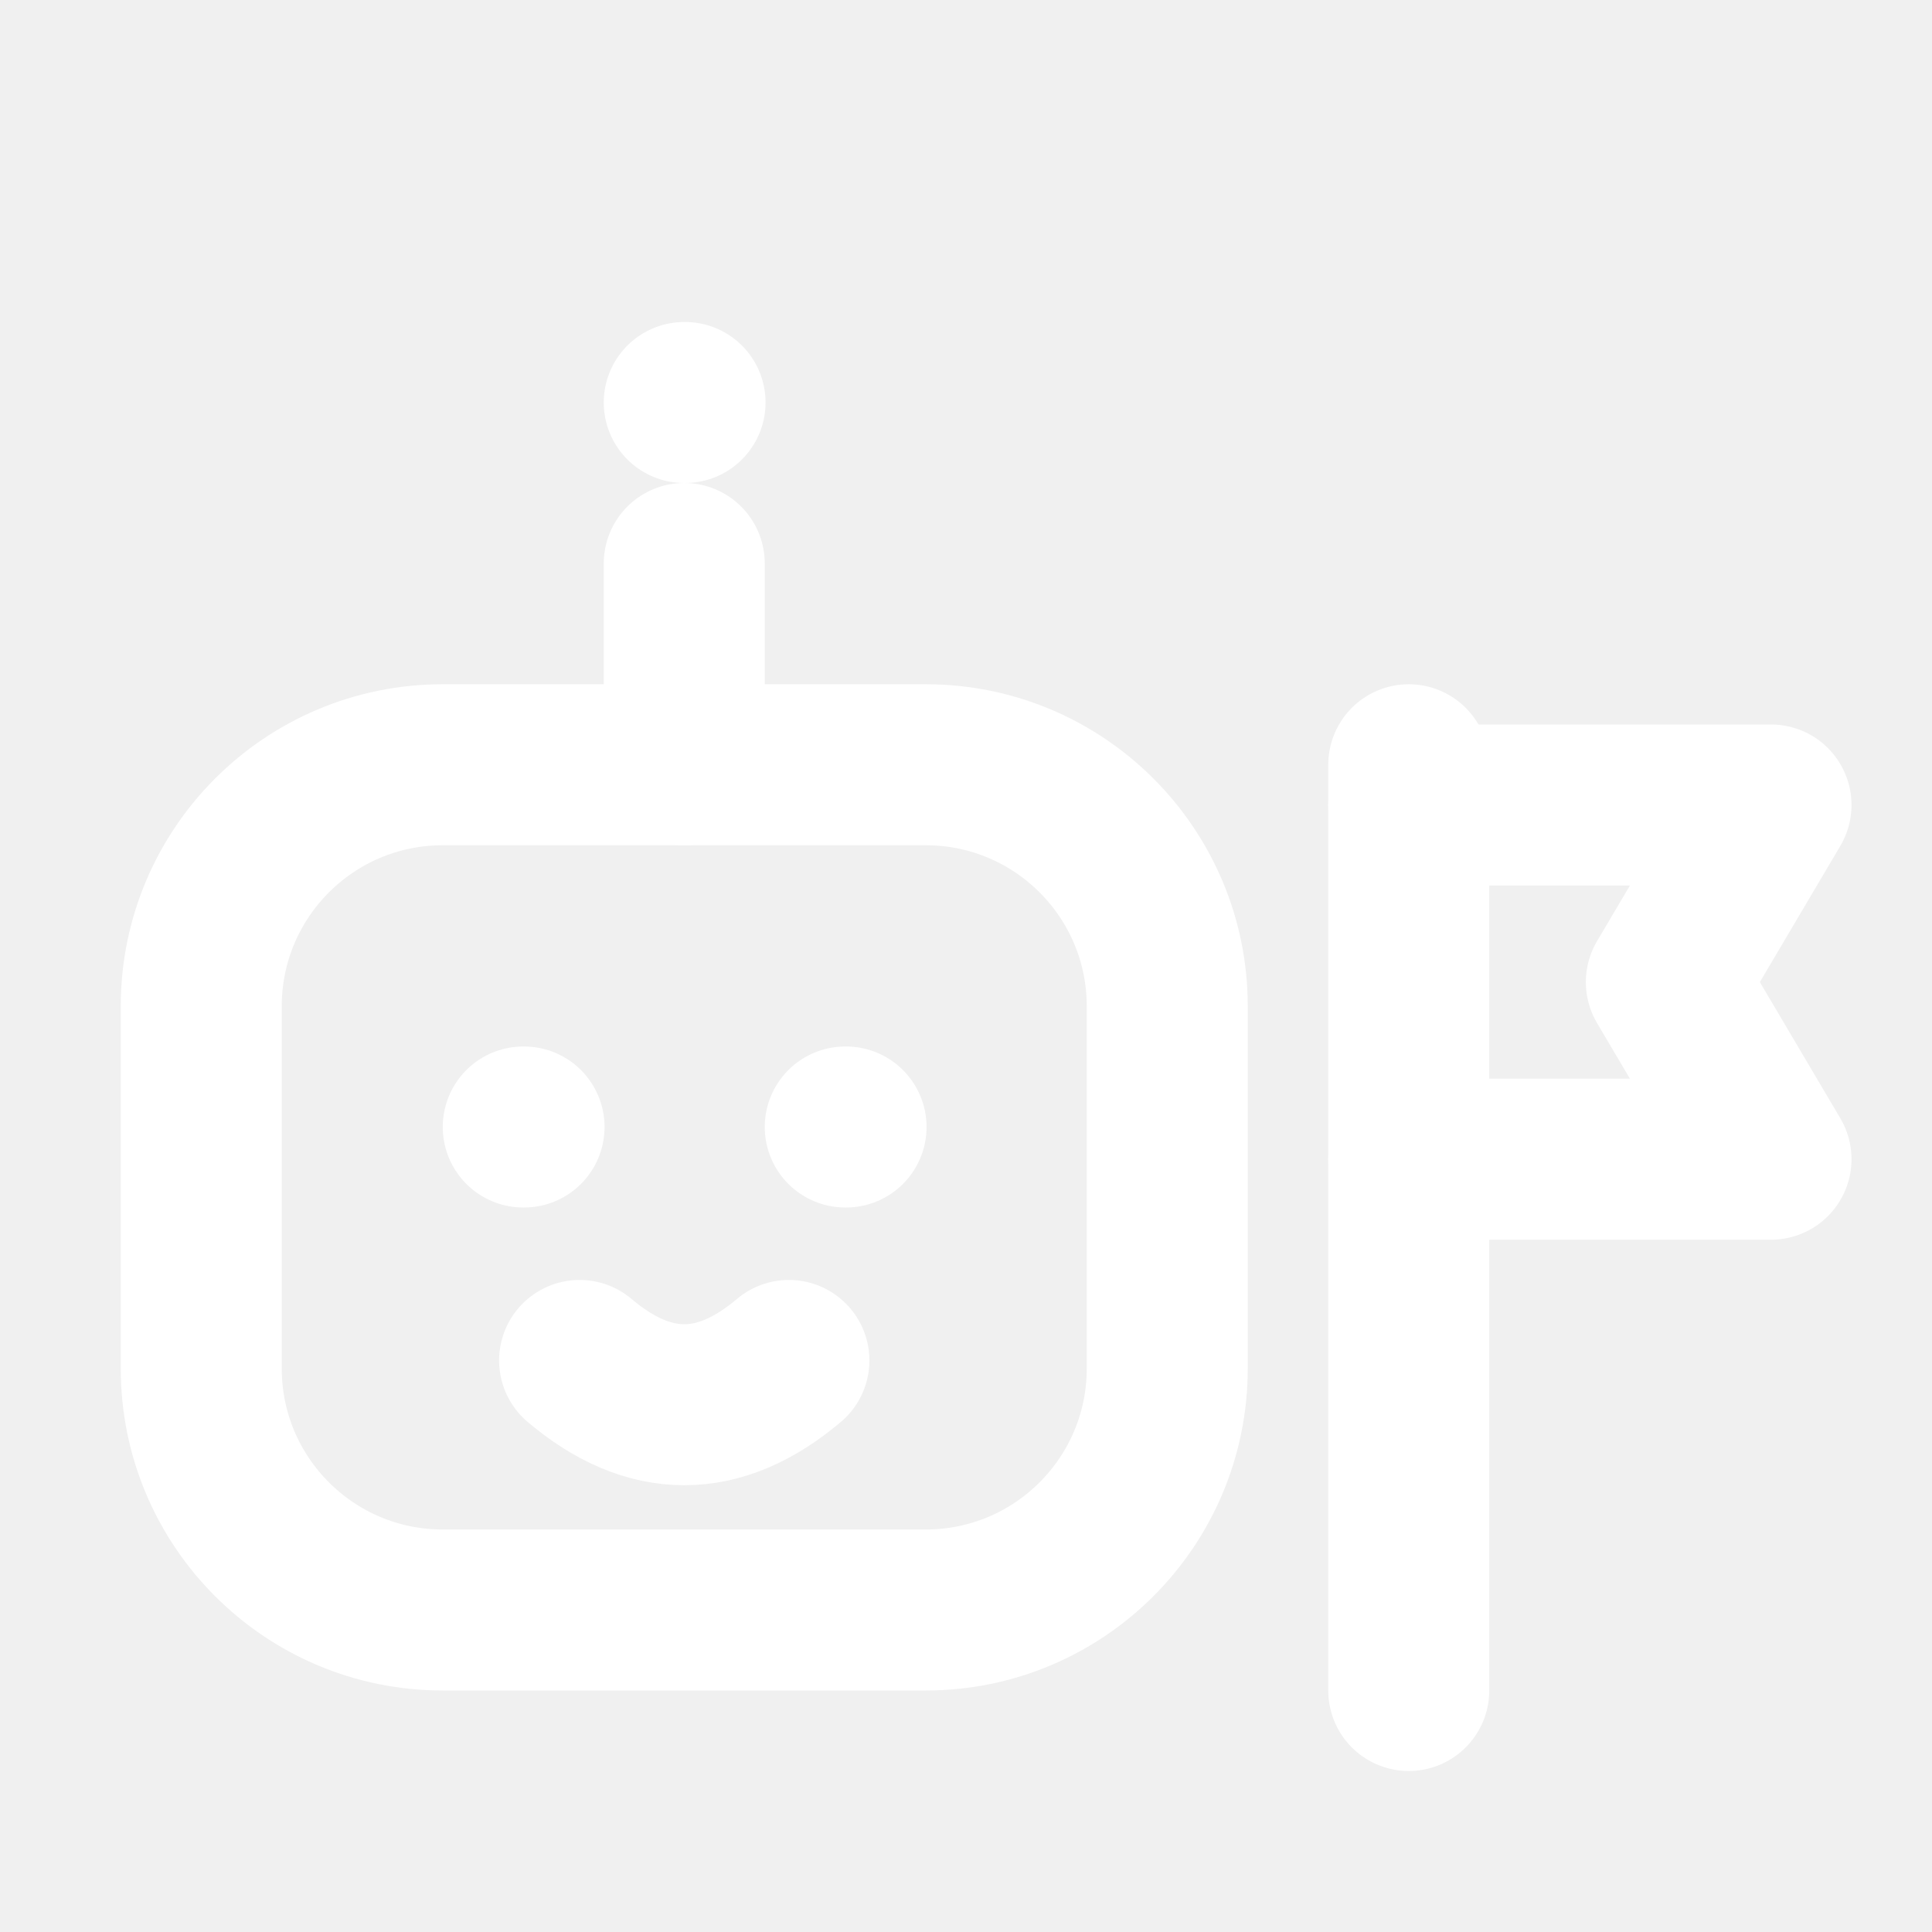
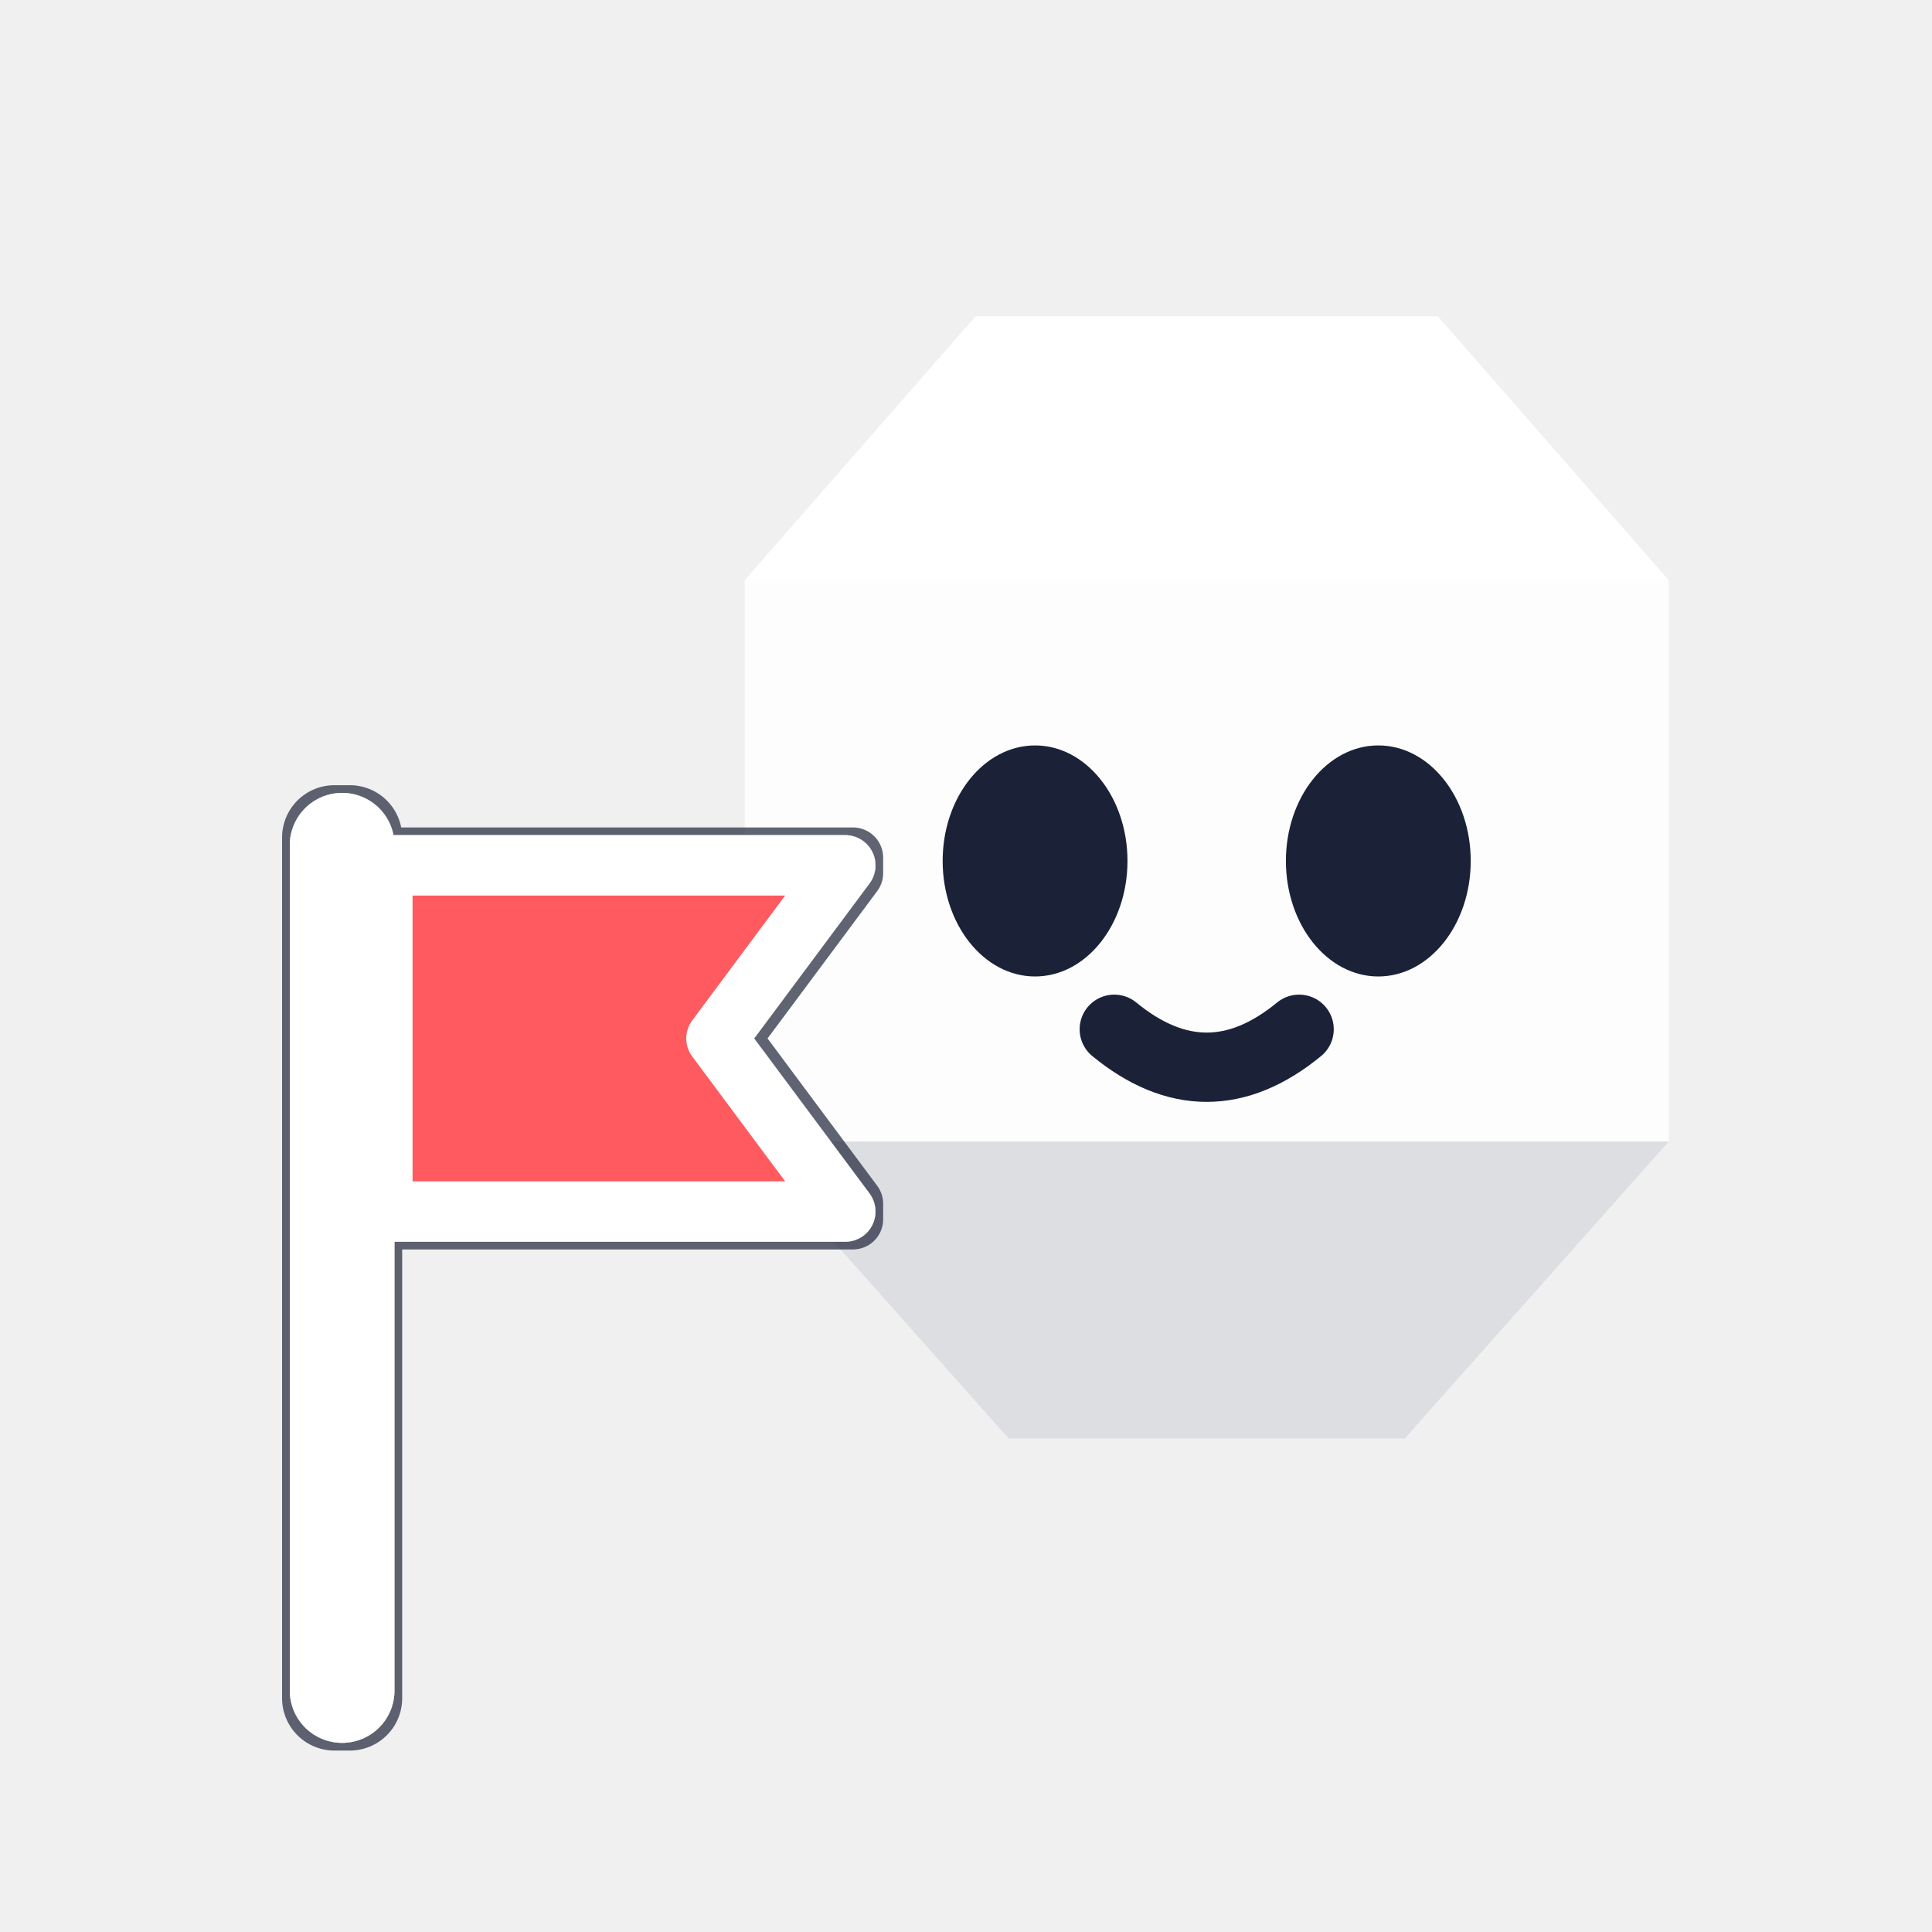
- <svg xmlns="http://www.w3.org/2000/svg" width="24" height="24" viewBox="0 0 24 24" fill="none" stroke="#ffffff" stroke-width="2" stroke-linecap="round" stroke-linejoin="round">
-   <rect x="2.5" y="9.5" width="12" height="10.5" rx="3" />
-   <path d="M6.5 14h.01M10.5 14h.01" />
-   <path d="M7.2 16.9q1.3 1.1 2.6 0" />
-   <path d="M8.5 9.5V7M8.5 5h.01" />
-   <path d="M17.5 21V9.5" />
-   <path d="M17.5 10h4.5l-1.3 2.2 1.3 2.2h-4.5" />
+ <svg xmlns="http://www.w3.org/2000/svg" width="48" height="48" viewBox="0 0 48 48">
+   <defs>
+     <filter id="edge" x="-20%" y="-20%" width="140%" height="140%">
+       <feMorphology in="SourceAlpha" operator="dilate" radius="1.3" result="spread" />
+       <feFlood flood-color="#1B2238" flood-opacity=".7" result="dark" />
+       <feComposite in="dark" in2="spread" operator="in" />
+       <feMerge>
+         <feMergeNode />
+         <feMergeNode in="SourceGraphic" />
+       </feMerge>
+     </filter>
+   </defs>
+   <g transform="translate(10.3 1.3) scale(.82)">
+     <path d="M17 8h14l7 8v17l-8 9H18l-8-9V16z" fill="#fff" fill-opacity=".86" />
+     <path d="M17 8h14l7 8H10z" fill="#fff" />
+     <path d="M10 33h28l-8 9H18z" fill="#1B2238" fill-opacity=".14" />
+     <ellipse cx="18.8" cy="24.5" rx="2.8" ry="3.5" fill="#1B2238" />
+     <ellipse cx="29.2" cy="24.5" rx="2.8" ry="3.5" fill="#1B2238" />
+     <path d="M21.2 29.6q2.8 2.3 5.6 0" fill="none" stroke="#1B2238" stroke-width="2.1" stroke-linecap="round" />
+   </g>
+   <g filter="url(#edge)">
+     <g transform="translate(-25 -4)">
+       <path d="M33.5 46V25" stroke="#fff" stroke-width="2.6" stroke-linecap="round" />
+       <path d="M34.5 25.500h11.500l-3.2 4.3 3.2 4.300H34.500z" fill="#FF5A5F" stroke="#fff" stroke-width="1.5" stroke-linejoin="round" />
+     </g>
+   </g>
</svg>
